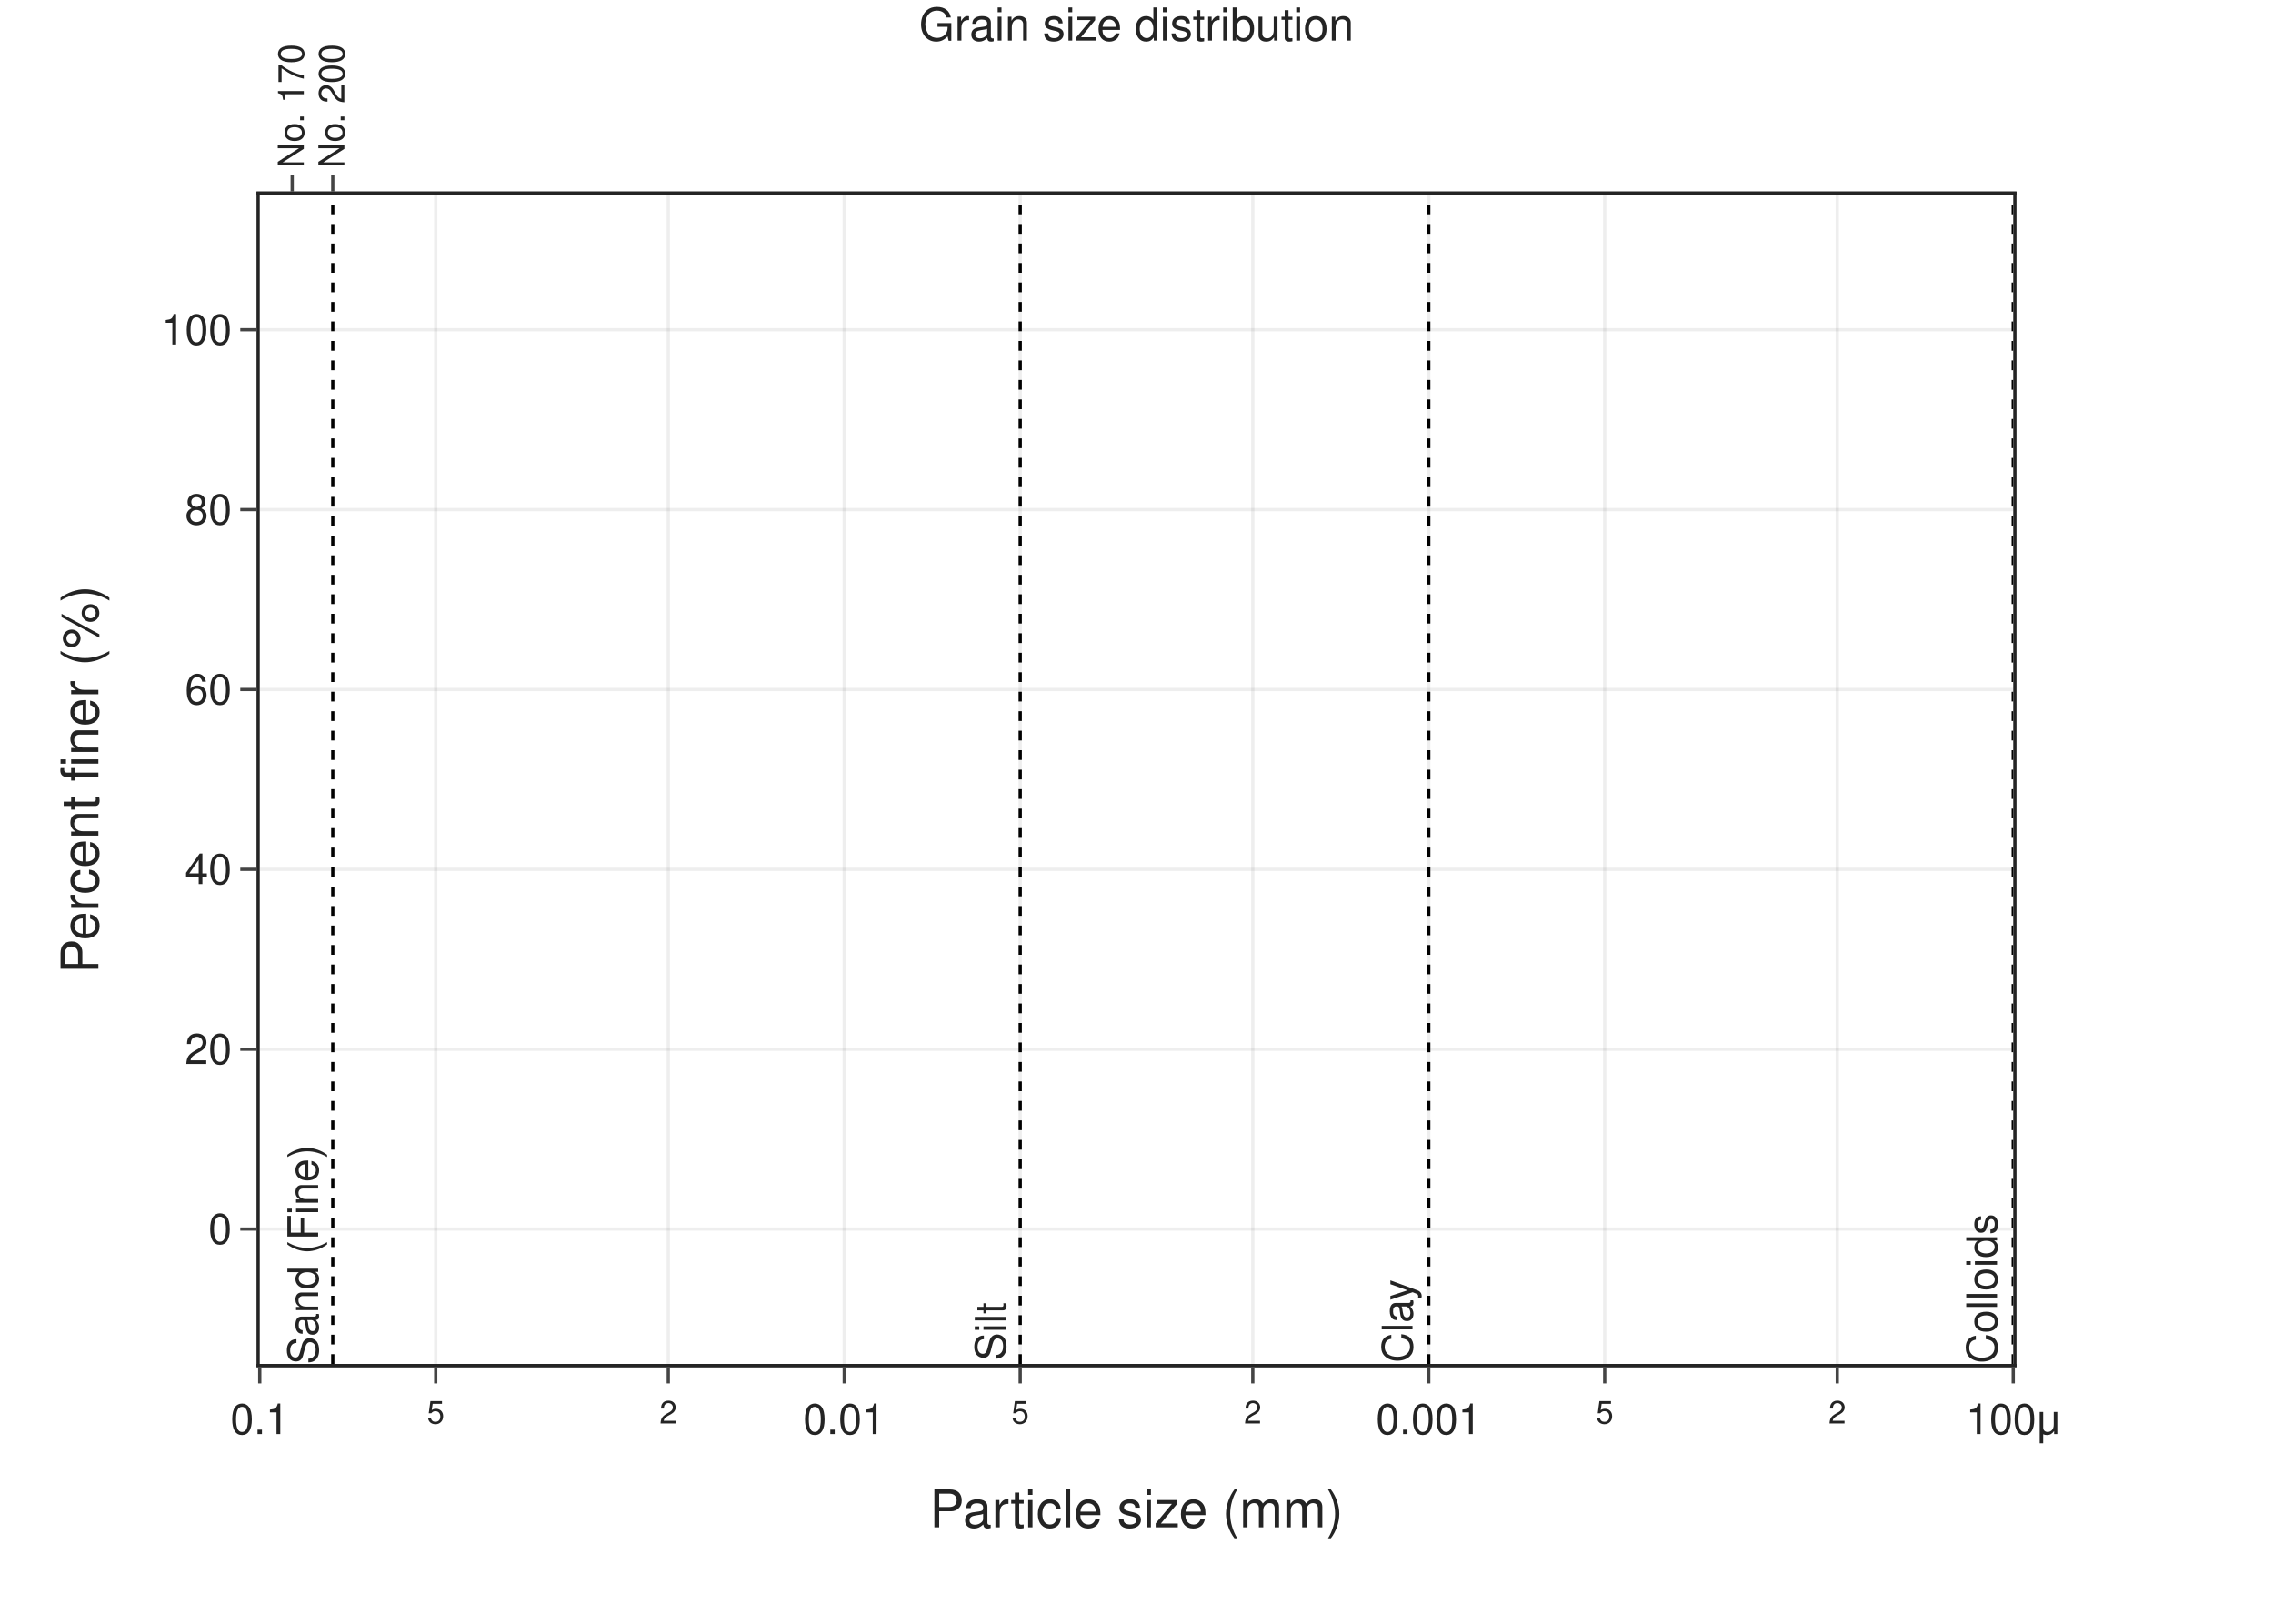
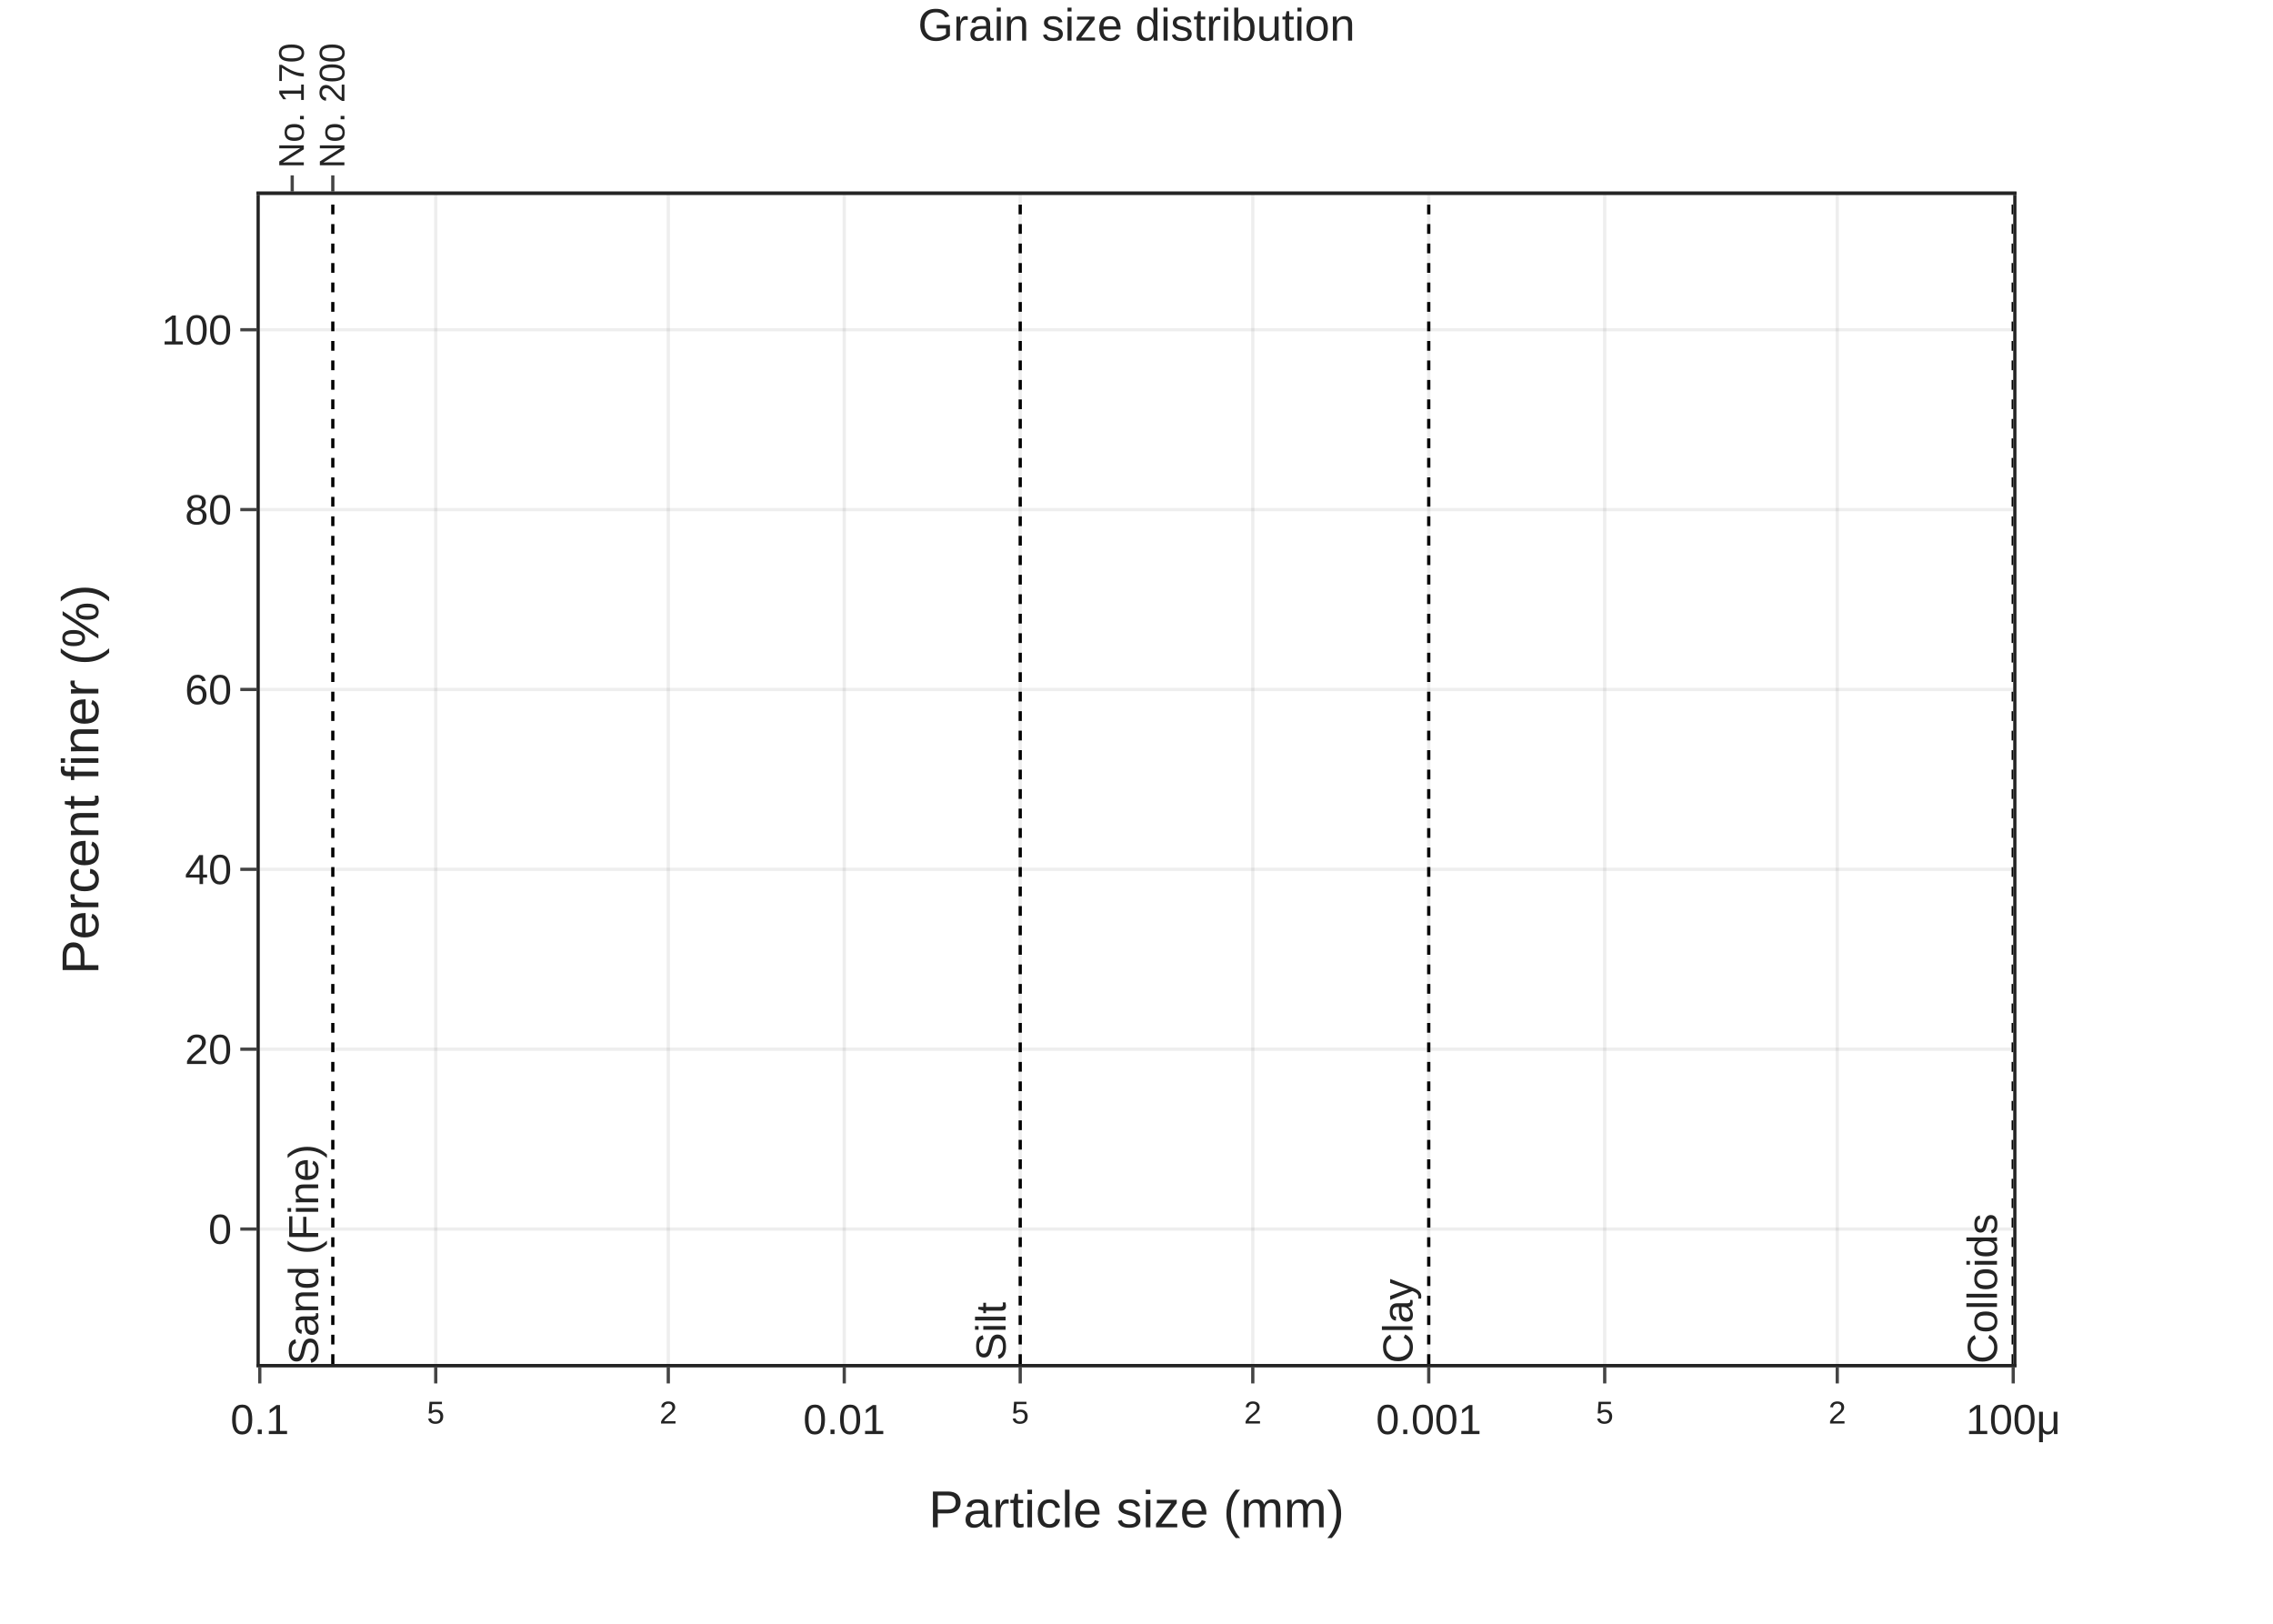
<svg xmlns="http://www.w3.org/2000/svg" class="main-svg" width="700" height="500" style="" viewBox="0 0 700 500">
  <rect x="0" y="0" width="700" height="500" style="fill: rgb(255, 255, 255); fill-opacity: 1;" />
-   <defs id="defs-a36977">
+   <defs id="defs-5f44c2">
    <g class="clips">
-       <clipPath id="clipa36977xyplot" class="plotclip">
+       <clipPath id="clip5f44c2xyplot" class="plotclip">
        <rect width="540" height="360" />
      </clipPath>
-       <clipPath id="clipa36977x2yplot" class="plotclip">
+       <clipPath id="clip5f44c2x2yplot" class="plotclip">
        <rect width="540" height="360" />
      </clipPath>
-       <clipPath class="axesclip" id="clipa36977x">
+       <clipPath class="axesclip" id="clip5f44c2x">
        <rect x="80" y="0" width="540" height="500" />
      </clipPath>
-       <clipPath class="axesclip" id="clipa36977y">
+       <clipPath class="axesclip" id="clip5f44c2y">
        <rect x="0" y="60" width="700" height="360" />
      </clipPath>
-       <clipPath class="axesclip" id="clipa36977xy">
+       <clipPath class="axesclip" id="clip5f44c2xy">
        <rect x="80" y="60" width="540" height="360" />
      </clipPath>
-       <clipPath class="axesclip" id="clipa36977x2">
+       <clipPath class="axesclip" id="clip5f44c2x2">
        <rect x="80" y="0" width="540" height="500" />
      </clipPath>
-       <clipPath class="axesclip" id="clipa36977x2y">
+       <clipPath class="axesclip" id="clip5f44c2x2y">
        <rect x="80" y="60" width="540" height="360" />
      </clipPath>
    </g>
    <g class="gradients" />
    <g class="patterns" />
  </defs>
  <g class="bglayer" />
  <g class="layer-below">
    <g class="imagelayer" />
    <g class="shapelayer">
-       <g class="shape-group" data-index="0" clip-path="url(#clipa36977x)">
+       <g class="shape-group" data-index="0" clip-path="url(#clip5f44c2x)">
        <path data-index="0" fill-rule="evenodd" d="M-437.51,420L-437.51,60" style="opacity: 1; stroke: rgb(0, 0, 0); stroke-opacity: 1; fill: rgb(255, 255, 255); fill-opacity: 0; stroke-dasharray: 3px, 3px; stroke-width: 1px;" />
      </g>
-       <g class="shape-group" data-index="1" clip-path="url(#clipa36977x)">
+       <g class="shape-group" data-index="1" clip-path="url(#clip5f44c2x)">
        <path data-index="1" fill-rule="evenodd" d="M-330.18,420L-330.18,60" style="opacity: 1; stroke: rgb(0, 0, 0); stroke-opacity: 1; fill: rgb(255, 255, 255); fill-opacity: 0; stroke-dasharray: 3px, 3px; stroke-width: 1px;" />
      </g>
-       <g class="shape-group" data-index="2" clip-path="url(#clipa36977x)">
+       <g class="shape-group" data-index="2" clip-path="url(#clip5f44c2x)">
        <path data-index="2" fill-rule="evenodd" d="M-221.8,420L-221.8,60" style="opacity: 1; stroke: rgb(0, 0, 0); stroke-opacity: 1; fill: rgb(255, 255, 255); fill-opacity: 0; stroke-dasharray: 3px, 3px; stroke-width: 1px;" />
      </g>
-       <g class="shape-group" data-index="3" clip-path="url(#clipa36977x)">
+       <g class="shape-group" data-index="3" clip-path="url(#clip5f44c2x)">
        <path data-index="3" fill-rule="evenodd" d="M-154.19,420L-154.19,60" style="opacity: 1; stroke: rgb(0, 0, 0); stroke-opacity: 1; fill: rgb(255, 255, 255); fill-opacity: 0; stroke-dasharray: 3px, 3px; stroke-width: 1px;" />
      </g>
-       <g class="shape-group" data-index="4" clip-path="url(#clipa36977x)">
+       <g class="shape-group" data-index="4" clip-path="url(#clip5f44c2x)">
        <path data-index="4" fill-rule="evenodd" d="M-33.11,420L-33.11,60" style="opacity: 1; stroke: rgb(0, 0, 0); stroke-opacity: 1; fill: rgb(255, 255, 255); fill-opacity: 0; stroke-dasharray: 3px, 3px; stroke-width: 1px;" />
      </g>
-       <g class="shape-group" data-index="5" clip-path="url(#clipa36977x)">
+       <g class="shape-group" data-index="5" clip-path="url(#clip5f44c2x)">
        <path data-index="5" fill-rule="evenodd" d="M102.49,420L102.49,60" style="opacity: 1; stroke: rgb(0, 0, 0); stroke-opacity: 1; fill: rgb(255, 255, 255); fill-opacity: 0; stroke-dasharray: 3px, 3px; stroke-width: 1px;" />
      </g>
-       <g class="shape-group" data-index="6" clip-path="url(#clipa36977x)">
+       <g class="shape-group" data-index="6" clip-path="url(#clip5f44c2x)">
        <path data-index="6" fill-rule="evenodd" d="M314.19,420L314.19,60" style="opacity: 1; stroke: rgb(0, 0, 0); stroke-opacity: 1; fill: rgb(255, 255, 255); fill-opacity: 0; stroke-dasharray: 3px, 3px; stroke-width: 1px;" />
      </g>
-       <g class="shape-group" data-index="7" clip-path="url(#clipa36977x)">
+       <g class="shape-group" data-index="7" clip-path="url(#clip5f44c2x)">
        <path data-index="7" fill-rule="evenodd" d="M440,420L440,60" style="opacity: 1; stroke: rgb(0, 0, 0); stroke-opacity: 1; fill: rgb(255, 255, 255); fill-opacity: 0; stroke-dasharray: 3px, 3px; stroke-width: 1px;" />
      </g>
-       <g class="shape-group" data-index="8" clip-path="url(#clipa36977x)">
+       <g class="shape-group" data-index="8" clip-path="url(#clip5f44c2x)">
        <path data-index="8" fill-rule="evenodd" d="M620,420L620,60" style="opacity: 1; stroke: rgb(0, 0, 0); stroke-opacity: 1; fill: rgb(255, 255, 255); fill-opacity: 0; stroke-dasharray: 3px, 3px; stroke-width: 1px;" />
      </g>
    </g>
  </g>
  <g class="cartesianlayer">
    <g class="subplot xy">
      <g class="layer-subplot">
        <g class="shapelayer" />
        <g class="imagelayer" />
      </g>
      <g class="minor-gridlayer">
        <g class="x" />
        <g class="y" />
        <g class="x2" />
      </g>
      <g class="gridlayer">
        <g class="x">
          <path class="xgrid crisp" transform="translate(134.19,0)" d="M0,60v360" style="stroke: rgb(0, 0, 0); stroke-opacity: 0.07; stroke-width: 1px;" />
          <path class="xgrid crisp" transform="translate(205.81,0)" d="M0,60v360" style="stroke: rgb(0, 0, 0); stroke-opacity: 0.07; stroke-width: 1px;" />
          <path class="xgrid crisp" transform="translate(260,0)" d="M0,60v360" style="stroke: rgb(0, 0, 0); stroke-opacity: 0.07; stroke-width: 1px;" />
          <path class="xgrid crisp" transform="translate(314.19,0)" d="M0,60v360" style="stroke: rgb(0, 0, 0); stroke-opacity: 0.07; stroke-width: 1px;" />
          <path class="xgrid crisp" transform="translate(385.81,0)" d="M0,60v360" style="stroke: rgb(0, 0, 0); stroke-opacity: 0.07; stroke-width: 1px;" />
          <path class="xgrid crisp" transform="translate(440,0)" d="M0,60v360" style="stroke: rgb(0, 0, 0); stroke-opacity: 0.07; stroke-width: 1px;" />
          <path class="xgrid crisp" transform="translate(494.19,0)" d="M0,60v360" style="stroke: rgb(0, 0, 0); stroke-opacity: 0.07; stroke-width: 1px;" />
          <path class="xgrid crisp" transform="translate(565.81,0)" d="M0,60v360" style="stroke: rgb(0, 0, 0); stroke-opacity: 0.07; stroke-width: 1px;" />
        </g>
        <g class="y">
          <path class="ygrid crisp" transform="translate(0,378.46)" d="M80,0h540" style="stroke: rgb(0, 0, 0); stroke-opacity: 0.07; stroke-width: 1px;" />
          <path class="ygrid crisp" transform="translate(0,323.08)" d="M80,0h540" style="stroke: rgb(0, 0, 0); stroke-opacity: 0.07; stroke-width: 1px;" />
          <path class="ygrid crisp" transform="translate(0,267.69)" d="M80,0h540" style="stroke: rgb(0, 0, 0); stroke-opacity: 0.07; stroke-width: 1px;" />
          <path class="ygrid crisp" transform="translate(0,212.31)" d="M80,0h540" style="stroke: rgb(0, 0, 0); stroke-opacity: 0.07; stroke-width: 1px;" />
          <path class="ygrid crisp" transform="translate(0,156.92)" d="M80,0h540" style="stroke: rgb(0, 0, 0); stroke-opacity: 0.07; stroke-width: 1px;" />
          <path class="ygrid crisp" transform="translate(0,101.54)" d="M80,0h540" style="stroke: rgb(0, 0, 0); stroke-opacity: 0.07; stroke-width: 1px;" />
        </g>
        <g class="x2" />
      </g>
      <g class="zerolinelayer" />
      <g class="layer-between">
        <g class="shapelayer" />
        <g class="imagelayer" />
      </g>
      <path class="xlines-below" />
      <path class="ylines-below" />
      <g class="overlines-below">
        <path class="x2y-x" />
        <path class="x2y-y" />
      </g>
      <g class="xaxislayer-below" />
      <g class="yaxislayer-below" />
      <g class="overaxes-below">
        <g class="x2y-x" />
        <g class="x2y-y" />
      </g>
      <g class="overplot">
-         <g class="xy" transform="translate(80,60)" clip-path="url(#clipa36977xyplot)">
+         <g class="xy" transform="translate(80,60)" clip-path="url(#clip5f44c2xyplot)">
          <g class="scatterlayer mlayer">
-             <g class="trace scatter trace4be1b7" style="stroke-miterlimit: 2; opacity: 1;">
+             <g class="trace scatter trace1ce0aa" style="stroke-miterlimit: 2; opacity: 1;">
              <g class="fills" />
              <g class="errorbars" />
              <g class="lines" />
              <g class="points" />
              <g class="text" />
            </g>
          </g>
        </g>
-         <g class="x2y" transform="translate(80,60)" clip-path="url(#clipa36977x2yplot)" />
+         <g class="x2y" transform="translate(80,60)" clip-path="url(#clip5f44c2x2yplot)" />
      </g>
      <g class="zerolinelayer-above" />
      <path class="xlines-above crisp" d="M79,420.5H621M79,59.5H621" style="fill: none; stroke-width: 1px; stroke: rgb(36, 36, 36); stroke-opacity: 1;" />
      <path class="ylines-above crisp" d="M79.5,60V420M620.5,60V420" style="fill: none; stroke-width: 1px; stroke: rgb(36, 36, 36); stroke-opacity: 1;" />
      <g class="overlines-above">
        <path class="x2y-x crisp" d="M79,59.5H621M79,420.5H621" style="fill: none; stroke-width: 1px; stroke: rgb(36, 36, 36); stroke-opacity: 1;" />
        <path class="x2y-y crisp" d="M0,0" style="fill: none;" />
      </g>
      <g class="xaxislayer-above">
        <path class="xtick ticks crisp" d="M0,421v5" transform="translate(80,0)" style="stroke: rgb(68, 68, 68); stroke-opacity: 1; stroke-width: 1px;" />
        <path class="xtick ticks crisp" d="M0,421v5" transform="translate(134.19,0)" style="stroke: rgb(68, 68, 68); stroke-opacity: 1; stroke-width: 1px;" />
        <path class="xtick ticks crisp" d="M0,421v5" transform="translate(205.81,0)" style="stroke: rgb(68, 68, 68); stroke-opacity: 1; stroke-width: 1px;" />
        <path class="xtick ticks crisp" d="M0,421v5" transform="translate(260,0)" style="stroke: rgb(68, 68, 68); stroke-opacity: 1; stroke-width: 1px;" />
        <path class="xtick ticks crisp" d="M0,421v5" transform="translate(314.19,0)" style="stroke: rgb(68, 68, 68); stroke-opacity: 1; stroke-width: 1px;" />
        <path class="xtick ticks crisp" d="M0,421v5" transform="translate(385.81,0)" style="stroke: rgb(68, 68, 68); stroke-opacity: 1; stroke-width: 1px;" />
        <path class="xtick ticks crisp" d="M0,421v5" transform="translate(440,0)" style="stroke: rgb(68, 68, 68); stroke-opacity: 1; stroke-width: 1px;" />
        <path class="xtick ticks crisp" d="M0,421v5" transform="translate(494.19,0)" style="stroke: rgb(68, 68, 68); stroke-opacity: 1; stroke-width: 1px;" />
        <path class="xtick ticks crisp" d="M0,421v5" transform="translate(565.81,0)" style="stroke: rgb(68, 68, 68); stroke-opacity: 1; stroke-width: 1px;" />
        <path class="xtick ticks crisp" d="M0,421v5" transform="translate(620,0)" style="stroke: rgb(68, 68, 68); stroke-opacity: 1; stroke-width: 1px;" />
        <g class="xtick">
-           <text text-anchor="middle" x="0" y="441.6" transform="translate(80,0)" style="font-family: Helvetica; font-size: 13px; fill: rgb(36, 36, 36); fill-opacity: 1; white-space: pre;">0.1</text>
-         </g>
-         <g class="xtick">
-           <text text-anchor="middle" x="0" y="438.35" style="font-family: Helvetica; font-size: 9.75px; fill: rgb(36, 36, 36); fill-opacity: 1; white-space: pre;" transform="translate(134.19,0)">5</text>
-         </g>
-         <g class="xtick">
-           <text text-anchor="middle" x="0" y="438.35" style="font-family: Helvetica; font-size: 9.75px; fill: rgb(36, 36, 36); fill-opacity: 1; white-space: pre;" transform="translate(205.81,0)">2</text>
-         </g>
-         <g class="xtick">
-           <text text-anchor="middle" x="0" y="441.6" style="font-family: Helvetica; font-size: 13px; fill: rgb(36, 36, 36); fill-opacity: 1; white-space: pre;" transform="translate(260,0)">0.01</text>
-         </g>
-         <g class="xtick">
-           <text text-anchor="middle" x="0" y="438.35" style="font-family: Helvetica; font-size: 9.75px; fill: rgb(36, 36, 36); fill-opacity: 1; white-space: pre;" transform="translate(314.19,0)">5</text>
-         </g>
-         <g class="xtick">
-           <text text-anchor="middle" x="0" y="438.35" style="font-family: Helvetica; font-size: 9.75px; fill: rgb(36, 36, 36); fill-opacity: 1; white-space: pre;" transform="translate(385.81,0)">2</text>
-         </g>
-         <g class="xtick">
-           <text text-anchor="middle" x="0" y="441.6" style="font-family: Helvetica; font-size: 13px; fill: rgb(36, 36, 36); fill-opacity: 1; white-space: pre;" transform="translate(440,0)">0.001</text>
-         </g>
-         <g class="xtick">
-           <text text-anchor="middle" x="0" y="438.35" style="font-family: Helvetica; font-size: 9.75px; fill: rgb(36, 36, 36); fill-opacity: 1; white-space: pre;" transform="translate(494.19,0)">5</text>
-         </g>
-         <g class="xtick">
-           <text text-anchor="middle" x="0" y="438.35" style="font-family: Helvetica; font-size: 9.75px; fill: rgb(36, 36, 36); fill-opacity: 1; white-space: pre;" transform="translate(565.81,0)">2</text>
-         </g>
-         <g class="xtick">
-           <text text-anchor="middle" x="0" y="441.6" style="font-family: Helvetica; font-size: 13px; fill: rgb(36, 36, 36); fill-opacity: 1; white-space: pre;" transform="translate(620,0)">100μ</text>
+           <text text-anchor="middle" x="0" y="441.6" transform="translate(80,0)" style="font-family: Arial; font-size: 13px; fill: rgb(36, 36, 36); fill-opacity: 1; white-space: pre;">0.1</text>
+         </g>
+         <g class="xtick">
+           <text text-anchor="middle" x="0" y="438.35" style="font-family: Arial; font-size: 9.75px; fill: rgb(36, 36, 36); fill-opacity: 1; white-space: pre;" transform="translate(134.19,0)">5</text>
+         </g>
+         <g class="xtick">
+           <text text-anchor="middle" x="0" y="438.35" style="font-family: Arial; font-size: 9.75px; fill: rgb(36, 36, 36); fill-opacity: 1; white-space: pre;" transform="translate(205.81,0)">2</text>
+         </g>
+         <g class="xtick">
+           <text text-anchor="middle" x="0" y="441.6" style="font-family: Arial; font-size: 13px; fill: rgb(36, 36, 36); fill-opacity: 1; white-space: pre;" transform="translate(260,0)">0.01</text>
+         </g>
+         <g class="xtick">
+           <text text-anchor="middle" x="0" y="438.35" style="font-family: Arial; font-size: 9.75px; fill: rgb(36, 36, 36); fill-opacity: 1; white-space: pre;" transform="translate(314.19,0)">5</text>
+         </g>
+         <g class="xtick">
+           <text text-anchor="middle" x="0" y="438.35" style="font-family: Arial; font-size: 9.75px; fill: rgb(36, 36, 36); fill-opacity: 1; white-space: pre;" transform="translate(385.81,0)">2</text>
+         </g>
+         <g class="xtick">
+           <text text-anchor="middle" x="0" y="441.6" style="font-family: Arial; font-size: 13px; fill: rgb(36, 36, 36); fill-opacity: 1; white-space: pre;" transform="translate(440,0)">0.001</text>
+         </g>
+         <g class="xtick">
+           <text text-anchor="middle" x="0" y="438.35" style="font-family: Arial; font-size: 9.75px; fill: rgb(36, 36, 36); fill-opacity: 1; white-space: pre;" transform="translate(494.19,0)">5</text>
+         </g>
+         <g class="xtick">
+           <text text-anchor="middle" x="0" y="438.35" style="font-family: Arial; font-size: 9.75px; fill: rgb(36, 36, 36); fill-opacity: 1; white-space: pre;" transform="translate(565.81,0)">2</text>
+         </g>
+         <g class="xtick">
+           <text text-anchor="middle" x="0" y="441.6" style="font-family: Arial; font-size: 13px; fill: rgb(36, 36, 36); fill-opacity: 1; white-space: pre;" transform="translate(620,0)">100μ</text>
        </g>
      </g>
      <g class="yaxislayer-above">
        <path class="ytick ticks crisp" d="M79,0h-5" transform="translate(0,378.46)" style="stroke: rgb(68, 68, 68); stroke-opacity: 1; stroke-width: 1px;" />
        <path class="ytick ticks crisp" d="M79,0h-5" transform="translate(0,323.08)" style="stroke: rgb(68, 68, 68); stroke-opacity: 1; stroke-width: 1px;" />
        <path class="ytick ticks crisp" d="M79,0h-5" transform="translate(0,267.69)" style="stroke: rgb(68, 68, 68); stroke-opacity: 1; stroke-width: 1px;" />
        <path class="ytick ticks crisp" d="M79,0h-5" transform="translate(0,212.31)" style="stroke: rgb(68, 68, 68); stroke-opacity: 1; stroke-width: 1px;" />
        <path class="ytick ticks crisp" d="M79,0h-5" transform="translate(0,156.92)" style="stroke: rgb(68, 68, 68); stroke-opacity: 1; stroke-width: 1px;" />
        <path class="ytick ticks crisp" d="M79,0h-5" transform="translate(0,101.54)" style="stroke: rgb(68, 68, 68); stroke-opacity: 1; stroke-width: 1px;" />
        <g class="ytick">
-           <text text-anchor="end" x="71.4" y="4.55" transform="translate(0,378.46)" style="font-family: Helvetica; font-size: 13px; fill: rgb(36, 36, 36); fill-opacity: 1; white-space: pre;">0</text>
-         </g>
-         <g class="ytick">
-           <text text-anchor="end" x="71.4" y="4.55" style="font-family: Helvetica; font-size: 13px; fill: rgb(36, 36, 36); fill-opacity: 1; white-space: pre;" transform="translate(0,323.08)">20</text>
-         </g>
-         <g class="ytick">
-           <text text-anchor="end" x="71.4" y="4.55" style="font-family: Helvetica; font-size: 13px; fill: rgb(36, 36, 36); fill-opacity: 1; white-space: pre;" transform="translate(0,267.69)">40</text>
-         </g>
-         <g class="ytick">
-           <text text-anchor="end" x="71.4" y="4.55" style="font-family: Helvetica; font-size: 13px; fill: rgb(36, 36, 36); fill-opacity: 1; white-space: pre;" transform="translate(0,212.31)">60</text>
-         </g>
-         <g class="ytick">
-           <text text-anchor="end" x="71.4" y="4.55" style="font-family: Helvetica; font-size: 13px; fill: rgb(36, 36, 36); fill-opacity: 1; white-space: pre;" transform="translate(0,156.92)">80</text>
-         </g>
-         <g class="ytick">
-           <text text-anchor="end" x="71.4" y="4.55" style="font-family: Helvetica; font-size: 13px; fill: rgb(36, 36, 36); fill-opacity: 1; white-space: pre;" transform="translate(0,101.54)">100</text>
+           <text text-anchor="end" x="71.4" y="4.55" transform="translate(0,378.46)" style="font-family: Arial; font-size: 13px; fill: rgb(36, 36, 36); fill-opacity: 1; white-space: pre;">0</text>
+         </g>
+         <g class="ytick">
+           <text text-anchor="end" x="71.4" y="4.55" style="font-family: Arial; font-size: 13px; fill: rgb(36, 36, 36); fill-opacity: 1; white-space: pre;" transform="translate(0,323.08)">20</text>
+         </g>
+         <g class="ytick">
+           <text text-anchor="end" x="71.4" y="4.55" style="font-family: Arial; font-size: 13px; fill: rgb(36, 36, 36); fill-opacity: 1; white-space: pre;" transform="translate(0,267.69)">40</text>
+         </g>
+         <g class="ytick">
+           <text text-anchor="end" x="71.4" y="4.55" style="font-family: Arial; font-size: 13px; fill: rgb(36, 36, 36); fill-opacity: 1; white-space: pre;" transform="translate(0,212.31)">60</text>
+         </g>
+         <g class="ytick">
+           <text text-anchor="end" x="71.4" y="4.55" style="font-family: Arial; font-size: 13px; fill: rgb(36, 36, 36); fill-opacity: 1; white-space: pre;" transform="translate(0,156.92)">80</text>
+         </g>
+         <g class="ytick">
+           <text text-anchor="end" x="71.4" y="4.55" style="font-family: Arial; font-size: 13px; fill: rgb(36, 36, 36); fill-opacity: 1; white-space: pre;" transform="translate(0,101.54)">100</text>
        </g>
      </g>
      <g class="overaxes-above">
        <g class="x2y-x">
          <path class="x2tick ticks crisp" d="M0,59v-5" transform="translate(89.99,0)" style="stroke: rgb(68, 68, 68); stroke-opacity: 1; stroke-width: 1px;" />
          <path class="x2tick ticks crisp" d="M0,59v-5" transform="translate(102.49,0)" style="stroke: rgb(68, 68, 68); stroke-opacity: 1; stroke-width: 1px;" />
          <g class="x2tick">
-             <text text-anchor="start" x="-1.925" y="57.3" transform="translate(89.99,0) rotate(-90,-1.925,51.8)" style="font-family: Helvetica; font-size: 11px; fill: rgb(36, 36, 36); fill-opacity: 1; white-space: pre;">No. 170</text>
+             <text text-anchor="start" x="-1.925" y="57.3" transform="translate(89.99,0) rotate(-90,-1.925,51.8)" style="font-family: Arial; font-size: 11px; fill: rgb(36, 36, 36); fill-opacity: 1; white-space: pre;">No. 170</text>
          </g>
          <g class="x2tick">
-             <text text-anchor="start" x="-1.925" y="57.3" style="font-family: Helvetica; font-size: 11px; fill: rgb(36, 36, 36); fill-opacity: 1; white-space: pre;" transform="translate(102.49,0) rotate(-90,-1.925,51.8)">No. 200</text>
+             <text text-anchor="start" x="-1.925" y="57.3" style="font-family: Arial; font-size: 11px; fill: rgb(36, 36, 36); fill-opacity: 1; white-space: pre;" transform="translate(102.49,0) rotate(-90,-1.925,51.8)">No. 200</text>
          </g>
        </g>
        <g class="x2y-y" />
      </g>
    </g>
    <g class="subplot x2y" />
  </g>
  <g class="polarlayer" />
  <g class="smithlayer" />
  <g class="ternarylayer" />
  <g class="geolayer" />
  <g class="funnelarealayer" />
  <g class="pielayer" />
  <g class="iciclelayer" />
  <g class="treemaplayer" />
  <g class="sunburstlayer" />
  <g class="glimages" />
-   <defs id="topdefs-a36977">
+   <defs id="topdefs-5f44c2">
    <g class="clips" />
  </defs>
  <g class="layer-above">
    <g class="imagelayer" />
    <g class="shapelayer" />
  </g>
  <g class="infolayer">
    <g class="g-gtitle">
-       <text class="gtitle" x="350" y="12.5" text-anchor="middle" dy="0em" style="opacity: 1; font-family: Helvetica; font-size: 14px; fill: rgb(36, 36, 36); fill-opacity: 1; white-space: pre;">Grain size distribution</text>
+       <text class="gtitle" x="350" y="12.5" text-anchor="middle" dy="0em" style="opacity: 1; font-family: Arial; font-size: 14px; fill: rgb(36, 36, 36); fill-opacity: 1; white-space: pre;">Grain size distribution</text>
    </g>
    <g class="g-xtitle">
-       <text class="xtitle" x="350" y="470.3" text-anchor="middle" style="opacity: 1; font-family: Helvetica; font-size: 16px; fill: rgb(36, 36, 36); fill-opacity: 1; white-space: pre;">Particle size (mm)</text>
+       <text class="xtitle" x="350" y="470.3" text-anchor="middle" style="opacity: 1; font-family: Arial; font-size: 16px; fill: rgb(36, 36, 36); fill-opacity: 1; white-space: pre;">Particle size (mm)</text>
    </g>
    <g class="g-x2title" />
    <g class="g-ytitle">
-       <text class="ytitle" transform="rotate(-90,30.30039,240)" x="30.3" y="240" text-anchor="middle" style="opacity: 1; font-family: Helvetica; font-size: 16px; fill: rgb(36, 36, 36); fill-opacity: 1; white-space: pre;">Percent finer (%)</text>
+       <text class="ytitle" transform="rotate(-90,30.30039,240)" x="30.3" y="240" text-anchor="middle" style="opacity: 1; font-family: Arial; font-size: 16px; fill: rgb(36, 36, 36); fill-opacity: 1; white-space: pre;">Percent finer (%)</text>
    </g>
    <g class="annotation" data-index="0" style="opacity: 1;">
      <g class="annotation-text-g" />
    </g>
    <g class="annotation" data-index="1" style="opacity: 1;">
      <g class="annotation-text-g" />
    </g>
    <g class="annotation" data-index="2" style="opacity: 1;">
      <g class="annotation-text-g" />
    </g>
    <g class="annotation" data-index="3" style="opacity: 1;">
      <g class="annotation-text-g" />
    </g>
    <g class="annotation" data-index="4" style="opacity: 1;">
      <g class="annotation-text-g" />
    </g>
    <g class="annotation" data-index="5" style="opacity: 1;">
      <g class="annotation-text-g" transform="rotate(-90,92.49,384.5)">
        <g class="cursor-pointer" transform="translate(57,375)">
          <rect class="bg" x="0.5" y="0.5" width="70" height="19" style="stroke-width: 1px; stroke: rgb(0, 0, 0); stroke-opacity: 0; fill: rgb(0, 0, 0); fill-opacity: 0;" />
-           <text class="annotation-text" text-anchor="middle" x="35.5" y="-1.9" style="font-family: Helvetica; font-size: 13px; fill: rgb(36, 36, 36); fill-opacity: 1; white-space: pre;">
+           <text class="annotation-text" text-anchor="middle" x="35.5" y="-1.9" style="font-family: Arial; font-size: 13px; fill: rgb(36, 36, 36); fill-opacity: 1; white-space: pre;">
            <tspan class="line" dy="0em" x="35.5" y="-1.9" />
            <tspan class="line" dy="1.3em" x="35.5" y="-1.9">Sand (Fine)</tspan>
            <tspan class="line" dy="2.6em" x="35.5" y="-1.9" />
          </text>
        </g>
      </g>
    </g>
    <g class="annotation" data-index="6" style="opacity: 1;">
      <g class="annotation-text-g" transform="rotate(-90,304.19,408.5)">
        <g class="cursor-pointer" transform="translate(293,399)">
          <rect class="bg" x="0.5" y="0.5" width="22" height="19" style="stroke-width: 1px; stroke: rgb(0, 0, 0); stroke-opacity: 0; fill: rgb(0, 0, 0); fill-opacity: 0;" />
-           <text class="annotation-text" text-anchor="middle" x="11.5" y="-1.9" style="font-family: Helvetica; font-size: 13px; fill: rgb(36, 36, 36); fill-opacity: 1; white-space: pre;">
+           <text class="annotation-text" text-anchor="middle" x="11.5" y="-1.9" style="font-family: Arial; font-size: 13px; fill: rgb(36, 36, 36); fill-opacity: 1; white-space: pre;">
            <tspan class="line" dy="0em" x="11.5" y="-1.9" />
            <tspan class="line" dy="1.3em" x="11.5" y="-1.9">Silt</tspan>
            <tspan class="line" dy="2.6em" x="11.5" y="-1.9" />
          </text>
        </g>
      </g>
    </g>
    <g class="annotation" data-index="7" style="opacity: 1;">
      <g class="annotation-text-g" transform="rotate(-90,430,405)">
        <g class="cursor-pointer" transform="translate(415,395)">
          <rect class="bg" x="0.5" y="0.5" width="29" height="19" style="stroke-width: 1px; stroke: rgb(0, 0, 0); stroke-opacity: 0; fill: rgb(0, 0, 0); fill-opacity: 0;" />
-           <text class="annotation-text" text-anchor="middle" x="15" y="-1.9" style="font-family: Helvetica; font-size: 13px; fill: rgb(36, 36, 36); fill-opacity: 1; white-space: pre;">
+           <text class="annotation-text" text-anchor="middle" x="15" y="-1.9" style="font-family: Arial; font-size: 13px; fill: rgb(36, 36, 36); fill-opacity: 1; white-space: pre;">
            <tspan class="line" dy="0em" x="15" y="-1.9" />
            <tspan class="line" dy="1.3em" x="15" y="-1.9">Clay</tspan>
            <tspan class="line" dy="2.6em" x="15" y="-1.9" />
          </text>
        </g>
      </g>
    </g>
    <g class="annotation" data-index="8" style="opacity: 1;">
      <g class="annotation-text-g" transform="rotate(-90,610,395)">
        <g class="cursor-pointer" transform="translate(585,385)">
          <rect class="bg" x="0.5" y="0.5" width="49" height="19" style="stroke-width: 1px; stroke: rgb(0, 0, 0); stroke-opacity: 0; fill: rgb(0, 0, 0); fill-opacity: 0;" />
-           <text class="annotation-text" text-anchor="middle" x="25" y="-1.9" style="font-family: Helvetica; font-size: 13px; fill: rgb(36, 36, 36); fill-opacity: 1; white-space: pre;">
+           <text class="annotation-text" text-anchor="middle" x="25" y="-1.9" style="font-family: Arial; font-size: 13px; fill: rgb(36, 36, 36); fill-opacity: 1; white-space: pre;">
            <tspan class="line" dy="0em" x="25" y="-1.9" />
            <tspan class="line" dy="1.3em" x="25" y="-1.9">Colloids</tspan>
            <tspan class="line" dy="2.6em" x="25" y="-1.9" />
          </text>
        </g>
      </g>
    </g>
  </g>
</svg>
